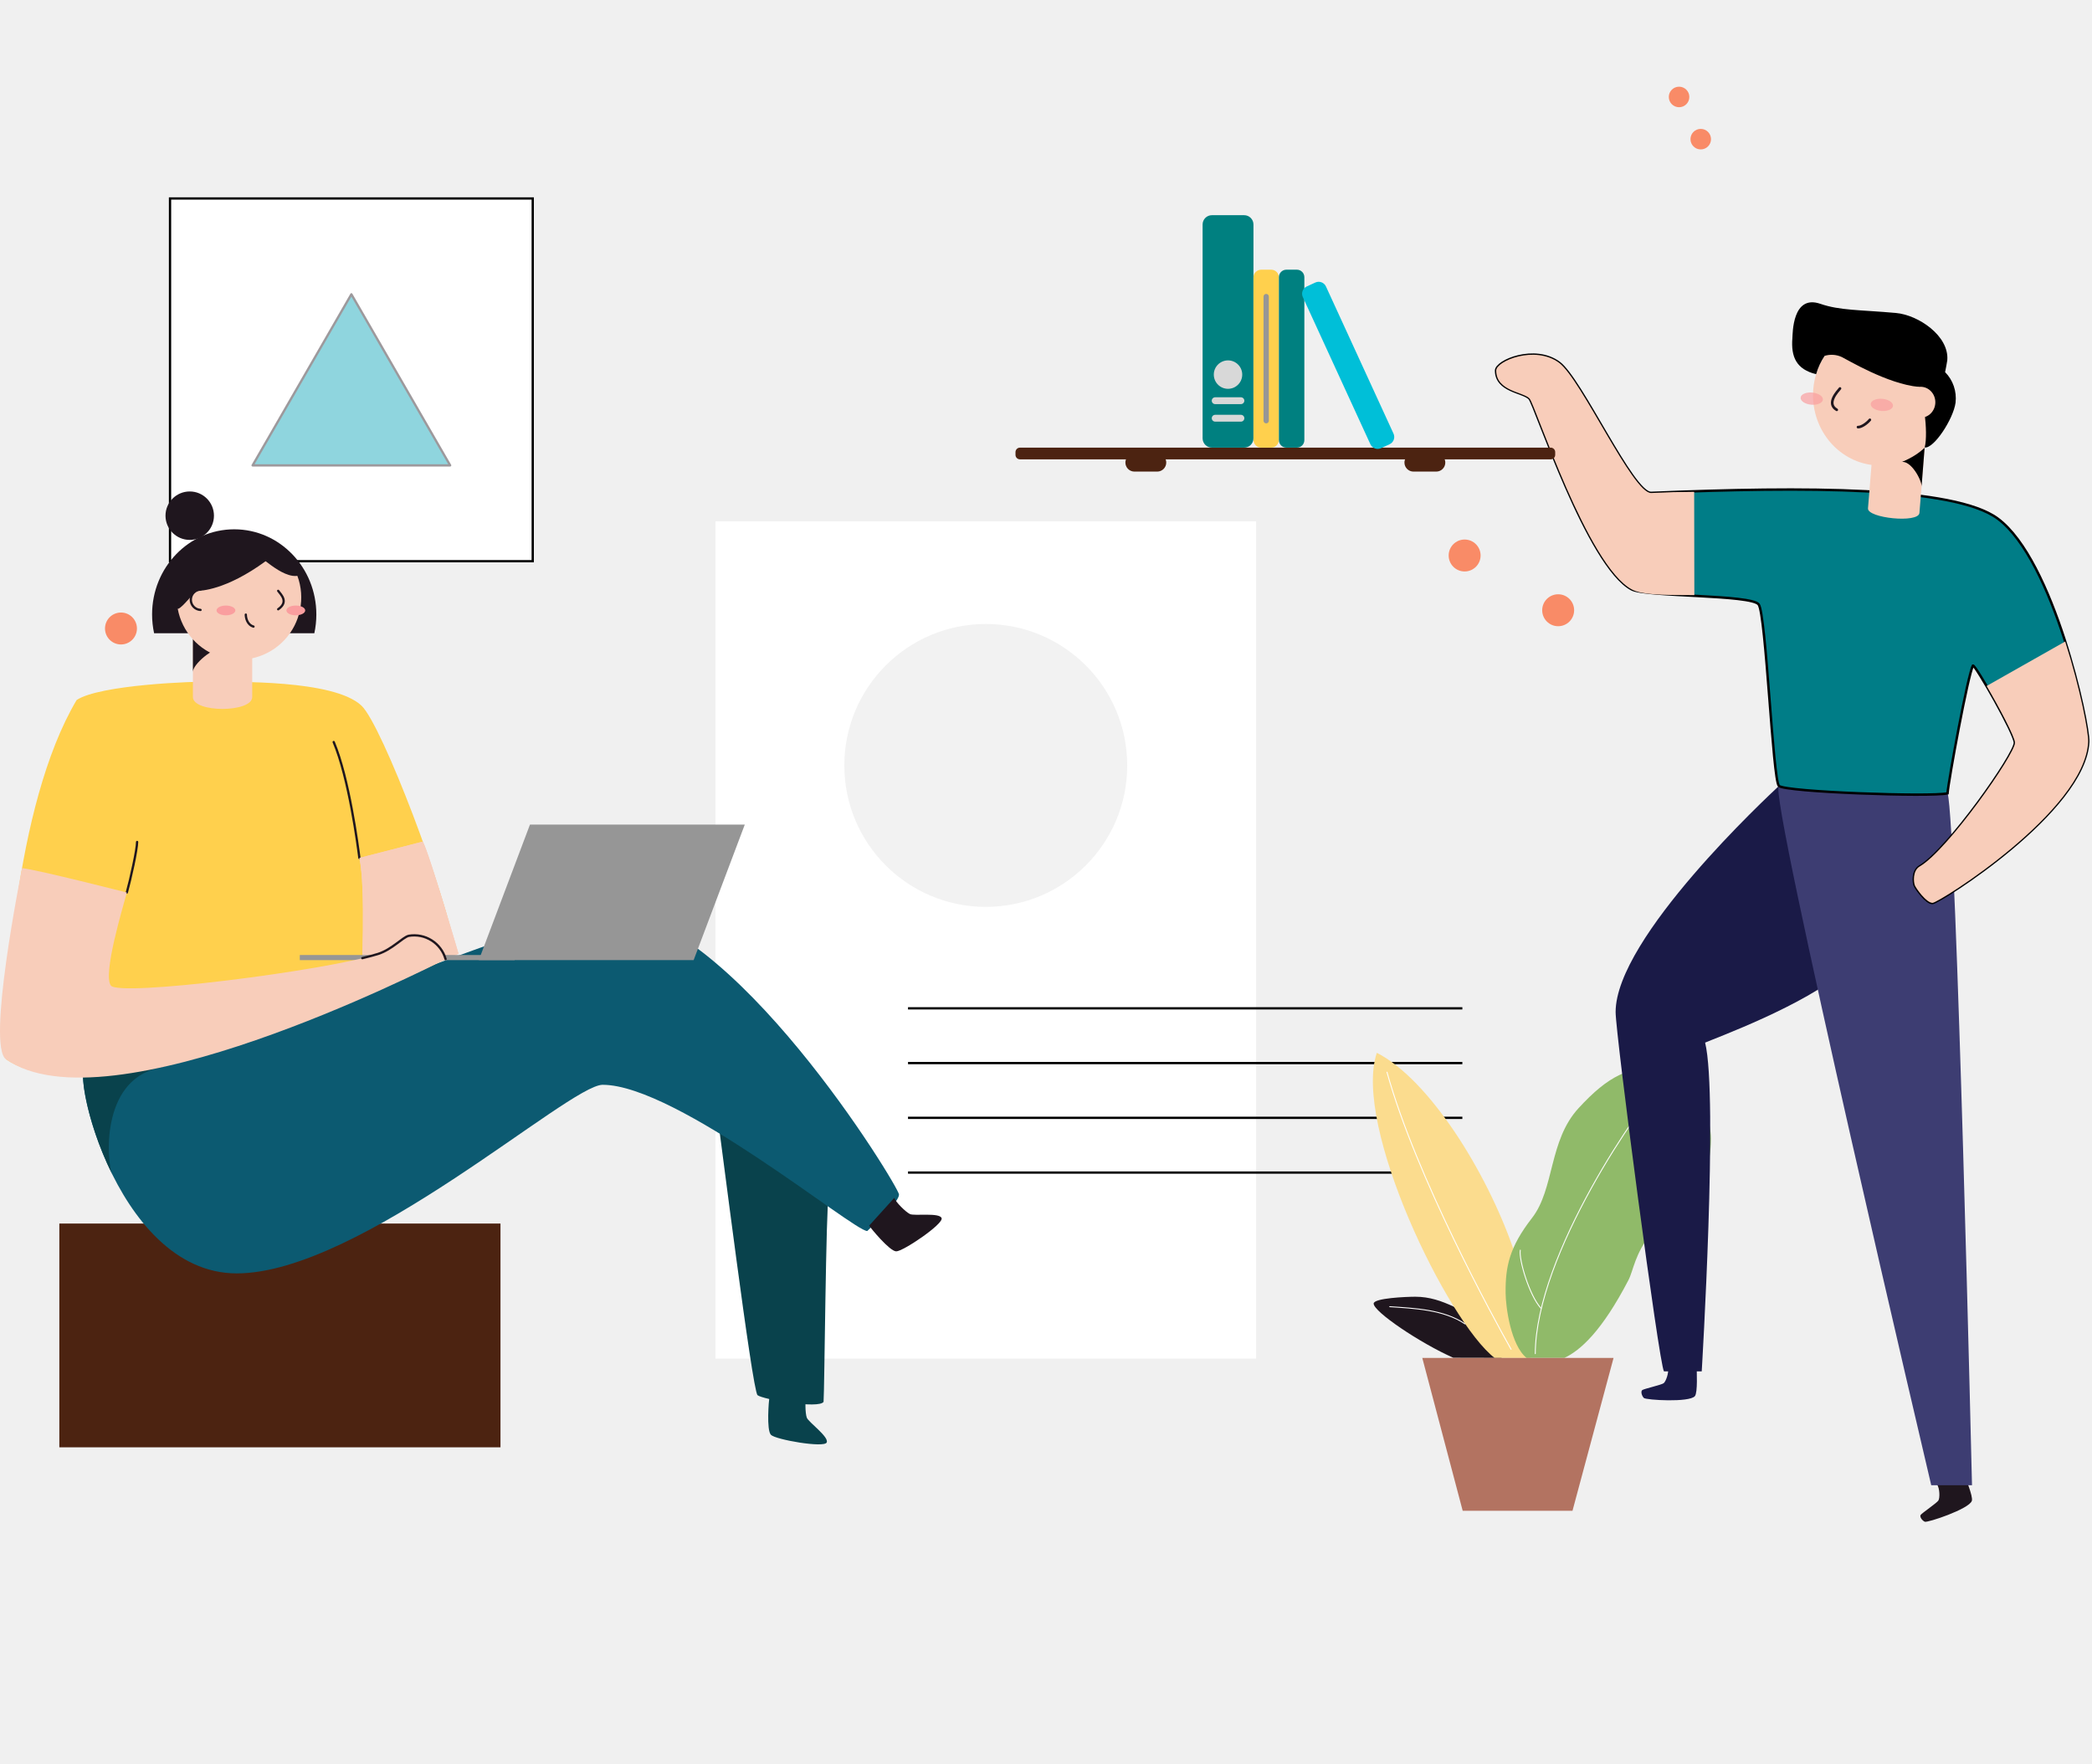
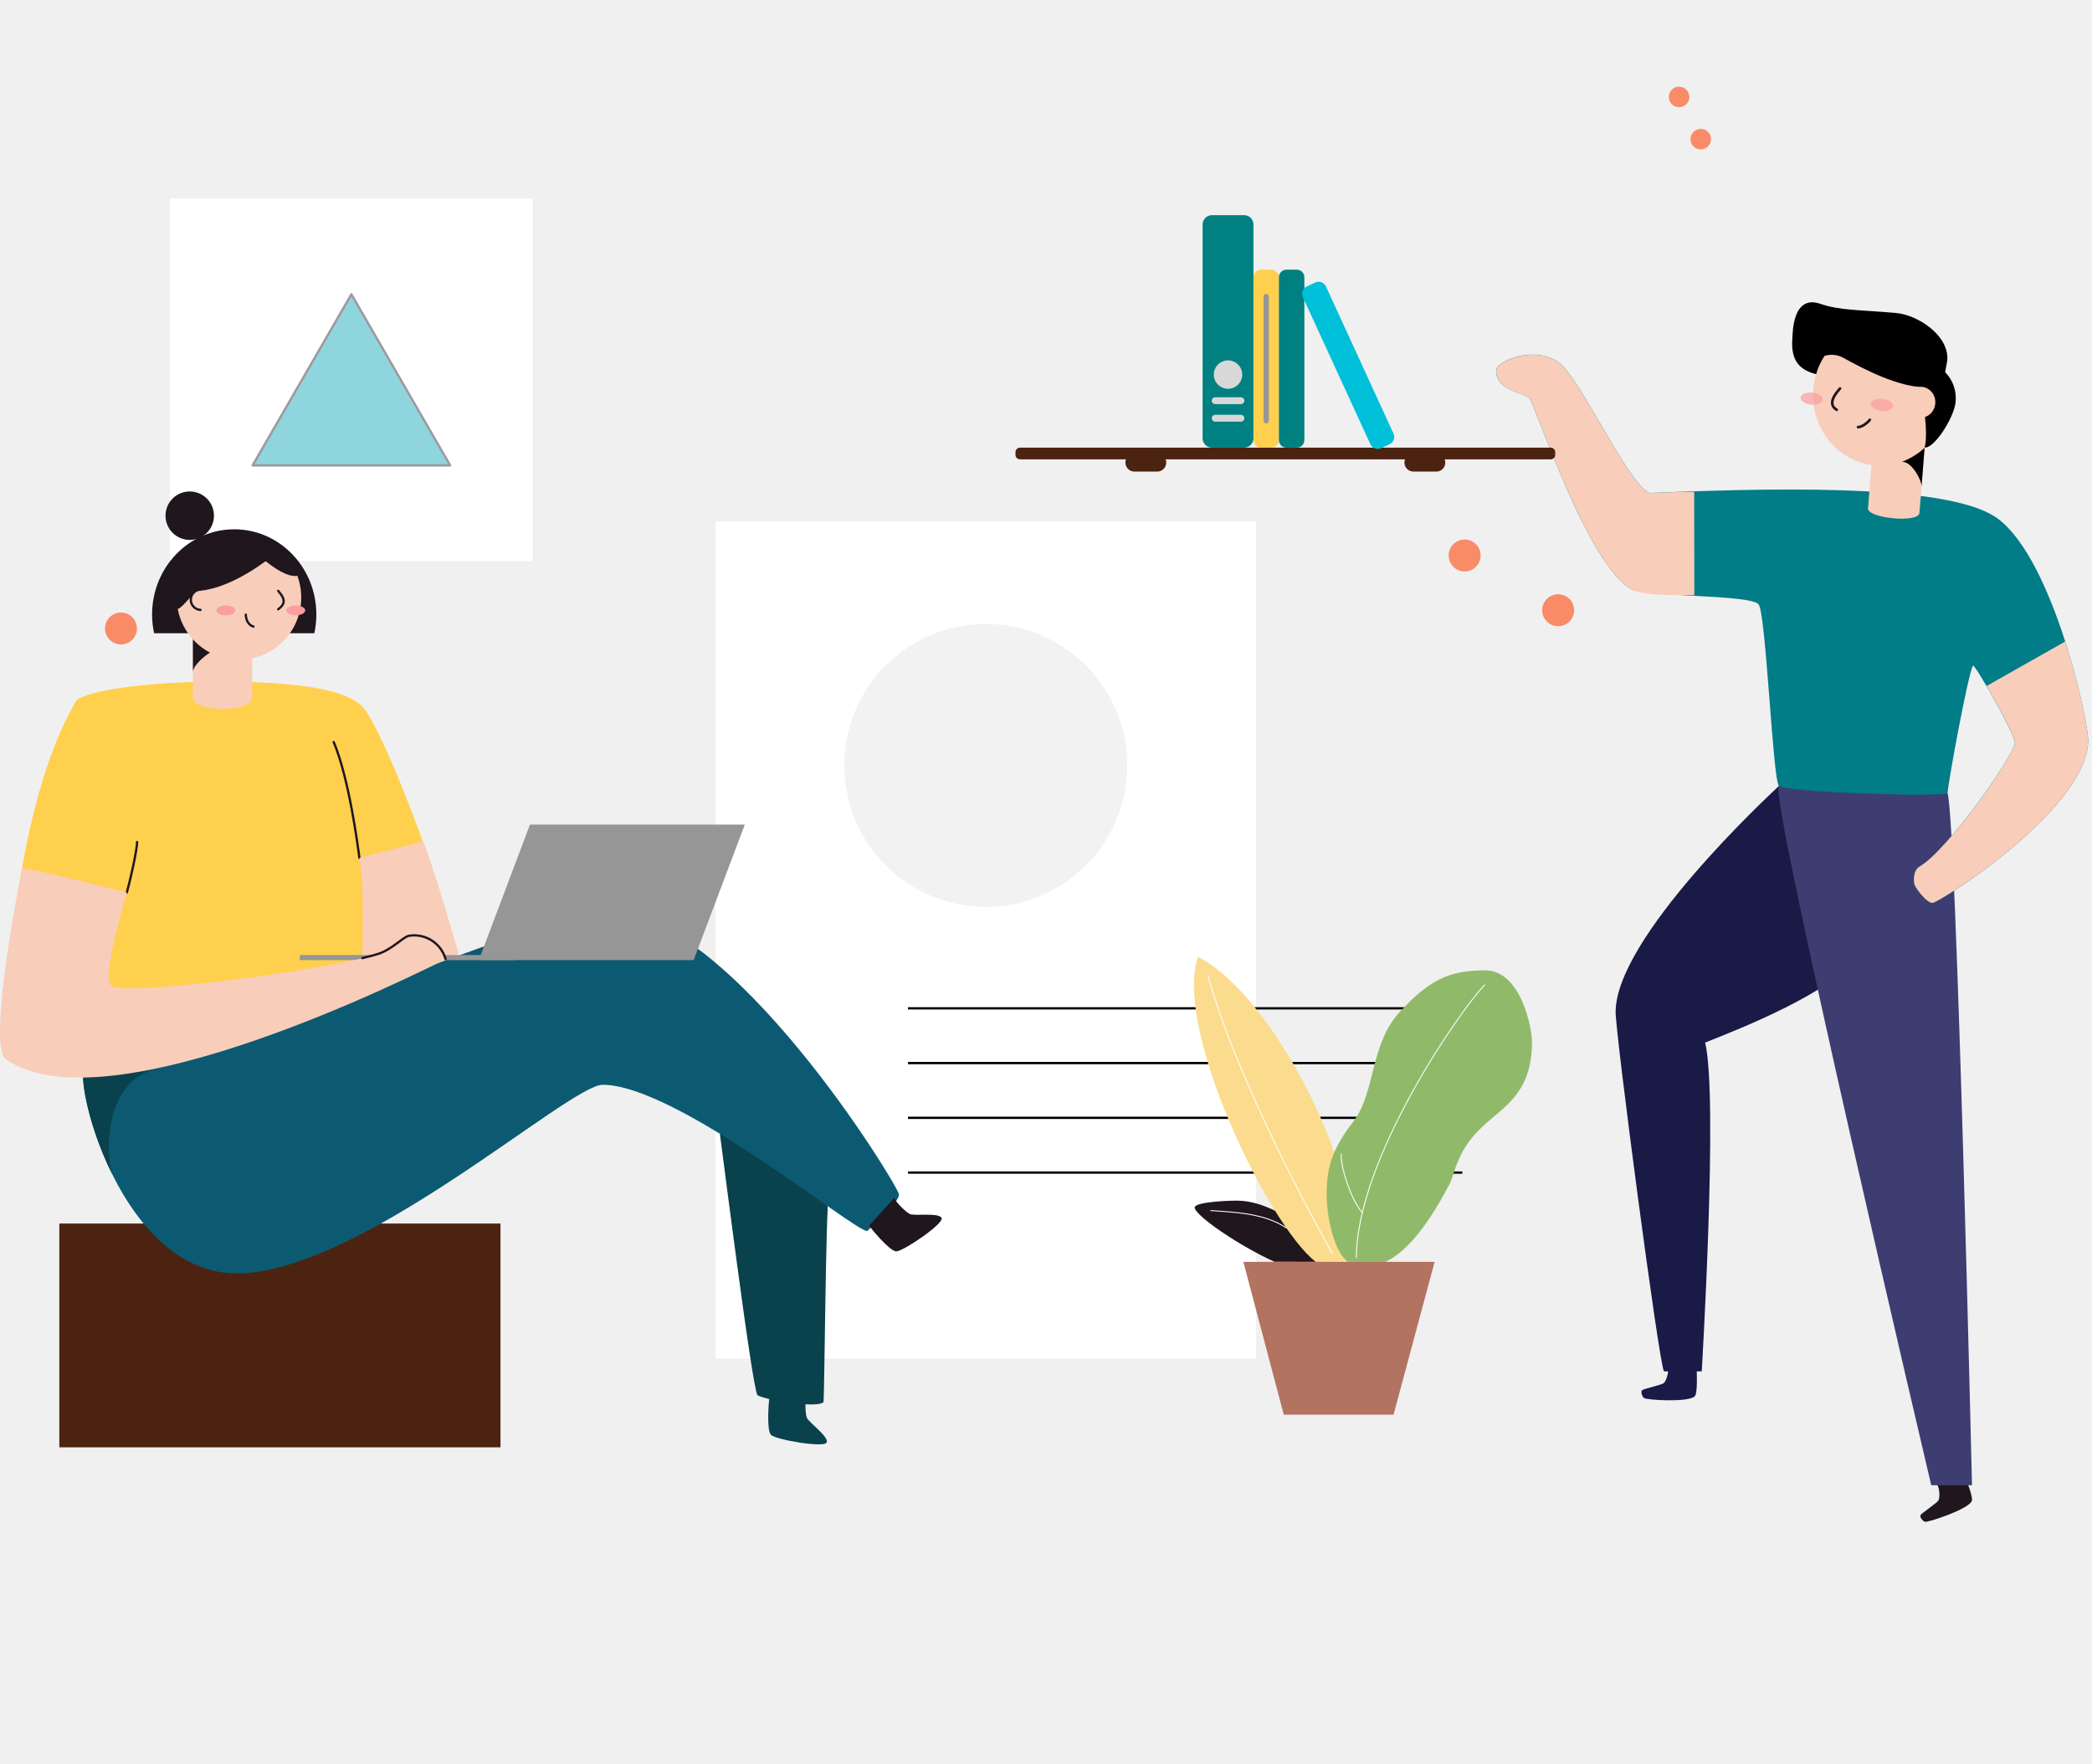
<svg xmlns="http://www.w3.org/2000/svg" viewBox="0 0 917.04 773" version="1.1" id="svg187">
  <defs id="defs4">
    <style id="style2">.cls-1{fill:#faefe9;}.cls-2,.cls-6{fill:#fff;}.cls-14,.cls-18,.cls-3{fill:none;}.cls-3{stroke:#000;}.cls-18,.cls-3{stroke-miterlimit:10;}.cls-4{fill:#f2f2f2;}.cls-10,.cls-5,.cls-7{fill:#50b89d;}.cls-5{opacity:0.7;}.cls-6{font-size:44.04px;font-family:ProximaNova-Medium, Proxima Nova;}.cls-7{opacity:0.44;}.cls-8{fill:#ab8de5;}.cls-9{fill:#73e5e2;}.cls-11{fill:#f98b67;}.cls-12{fill:#1f161e;}.cls-13{fill:#fbdc8e;}.cls-14{stroke:#fff;stroke-linejoin:round;stroke-width:0.4px;}.cls-14,.cls-18{stroke-linecap:round;}.cls-15{fill:#b37361;}.cls-16{fill:#f8cdba;}.cls-17{fill:#fa9e9f;}.cls-18{stroke:#1f161e;}.cls-19{fill:#969696;}</style>
    <style id="style1132">.cls-1{fill:#1f161e;}.cls-2{fill:#55b79d;}.cls-3{fill:#73e5e2;}.cls-4{fill:#f8cdba;}.cls-5{fill:#fa9e9f;}.cls-6,.cls-7,.cls-8{fill:none;stroke-linecap:round;}.cls-6,.cls-7{stroke:#1f161e;}.cls-6,.cls-8{stroke-miterlimit:10;}.cls-6{stroke-width:0.69px;}.cls-7{stroke-linejoin:round;}.cls-8{stroke:#000;stroke-width:3px;}</style>
    <style id="style1215">.cls-1{fill:#1f161e;}.cls-2{fill:#ab8fe2;}.cls-3{fill:#fadb93;}.cls-4{fill:#f8cdba;}.cls-5{fill:#fa9e9f;}.cls-6{fill:none;stroke:#1f161e;stroke-linecap:round;stroke-miterlimit:10;stroke-width:1.08px;}</style>
    <style id="style1280">.cls-1{fill:#d8d8d8;}.cls-2{fill:#969696;}</style>
  </defs>
  <rect class="cls-2" x="313.62" y="228.526" width="237" height="367" id="rect11" style="fill:#ffffff" />
  <line class="cls-3" x1="398.03" y1="442" x2="641.03" y2="442" id="line13" style="fill:none;stroke:#000000;stroke-miterlimit:10" />
  <line class="cls-3" x1="398.03" y1="466" x2="641.03" y2="466" id="line15" style="fill:none;stroke:#000000;stroke-miterlimit:10" />
  <line class="cls-3" x1="398.03" y1="490" x2="641.03" y2="490" id="line17" style="fill:none;stroke:#000000;stroke-miterlimit:10" />
  <line class="cls-3" x1="398.03" y1="514" x2="641.03" y2="514" id="line19" style="fill:none;stroke:#000000;stroke-miterlimit:10" />
  <circle class="cls-4" cx="432.12" cy="335.526" r="62" id="circle21" style="fill:#f2f2f2" />
-   <rect class="cls-3" x="74.53" y="87" width="159" height="159" id="rect31" style="fill:#ffffff;stroke:#000000;stroke-miterlimit:10;fill-opacity:1" />
+   <rect class="cls-3" x="74.53" y="87" width="159" height="159" id="rect31" style="fill:#ffffff;stroke:none;stroke-miterlimit:10;fill-opacity:1" />
  <polygon class="cls-7" points="110.73,204 197.33,204 154.03,129 " id="polygon41" style="opacity:0.44;fill:#00a0b5;fill-opacity:1" />
  <circle class="cls-11" cx="736.03" cy="42.5" r="4.5" id="circle69" style="fill:#f98b67" />
  <circle class="cls-11" cx="745.53" cy="61" r="4.5" id="circle71" style="fill:#f98b67" />
  <circle class="cls-11" cx="642.03" cy="243.5" r="7" id="circle73" style="fill:#f98b67" />
  <circle class="cls-11" cx="683.03" cy="267.5" r="7" id="circle75" style="fill:#f98b67" />
  <circle class="cls-11" cx="53.03" cy="275.5" r="7" id="circle77" style="fill:#f98b67" />
-   <path class="cls-12" d="m 658.23,595.25 v -1 l -2.4,-3 -5.55,-6.74 -5.9,-7.14 c 0,0 -5.68,-3.93 -7.14,-4.61 -5.32,-2.46 -10.56,-4.34 -16.82,-4.34 -3.85,0 -18.24,0.58 -18.27,3 0,3.59 20.15,17.18 34.93,23.78 6.49,0.05 21.15,0.05 21.15,0.05 z" id="path79" style="fill:#1f161e" />
-   <path class="cls-13" d="M 655.18,595.25 C 634.67,579.47 592.8,493.4 603.54,461.5 c 22.86,11.65 47.94,51.82 59.77,85.74 a 60.79,60.79 0 0 1 1.53,6.71 l 4.8,22 1.16,19.33 z" id="path81" style="fill:#fbdc8e" />
-   <path class="cls-9" d="m 669.18,595.25 c -6.92,-5.62 -9.13,-22.26 -9.19,-28.47 -0.11,-11.59 1.67,-20.13 11.58,-32.88 9.91,-12.75 7.27,-33.9 20.43,-48.17 13.16,-14.27 21.88,-18.25 37.5,-18.25 15.62,0 20.58,25.32 20.5,31.69 -0.18,25.7 -16.37,29.34 -26.25,41.6 -7.17,8.9 -7.73,16.18 -9.9,20.34 -11.64,22.42 -21.1,30.85 -28.1,34.14" id="path83" style="fill:#90ba69;fill-opacity:1" />
-   <path class="cls-14" d="m 673,593.39 c 0.2,-43.83 46.39,-109.66 56.26,-119.53" id="path85" style="fill:none;stroke:#ffffff;stroke-width:0.4px;stroke-linecap:round;stroke-linejoin:round" />
-   <path class="cls-14" d="m 675.49,573.47 c -5.11,-5.57 -9.76,-21.36 -9.06,-25.46" id="path87" style="fill:none;stroke:#ffffff;stroke-width:0.4px;stroke-linecap:round;stroke-linejoin:round" />
-   <path class="cls-14" d="M 662.4,591.47 C 655.16,578.64 620.81,516.08 608,470" id="path89" style="fill:none;stroke:#ffffff;stroke-width:0.4px;stroke-linecap:round;stroke-linejoin:round" />
-   <path class="cls-15" d="m 685.79,595.25 h 21.52 l -18,67 h -48.13 l -17.71,-67 h 62.32" id="path91" style="fill:#b37361" />
-   <path class="cls-14" d="m 609.19,572.78 c 10.49,0.72 23.69,1.2 33,7.55" id="path93" style="fill:none;stroke:#ffffff;stroke-width:0.4px;stroke-linecap:round;stroke-linejoin:round" />
+   <path class="cls-12" d="m 579.794,553.126 v -1 l -2.4,-3 -5.55,-6.74 -5.9,-7.14 c 0,0 -5.68,-3.93 -7.14,-4.61 -5.32,-2.46 -10.56,-4.34 -16.82,-4.34 -3.85,0 -18.24,0.58 -18.27,3 0,3.59 20.15,17.18 34.93,23.78 6.49,0.05 21.15,0.05 21.15,0.05 z" id="path79" style="fill:#1f161e" />
+   <path class="cls-13" d="m 576.744,553.126 c -20.51,-15.78 -62.38,-101.85 -51.64,-133.75 22.86,11.65 47.94,51.82 59.77,85.74 a 60.79,60.79 0 0 1 1.53,6.71 l 4.8,22 1.16,19.33 z" id="path81" style="fill:#fbdc8e" />
+   <path class="cls-9" d="m 590.744,553.126 c -6.92,-5.62 -9.13,-22.26 -9.19,-28.47 -0.11,-11.59 1.67,-20.13 11.58,-32.88 9.91,-12.75 7.27,-33.9 20.43,-48.17 13.16,-14.27 21.88,-18.25 37.5,-18.25 15.62,0 20.58,25.32 20.5,31.69 -0.18,25.7 -16.37,29.34 -26.25,41.6 -7.17,8.9 -7.73,16.18 -9.9,20.34 -11.64,22.42 -21.1,30.85 -28.1,34.14" id="path83" style="fill:#90ba69;fill-opacity:1" />
+   <path class="cls-14" d="m 594.564,551.266 c 0.2,-43.83 46.39,-109.66 56.26,-119.53" id="path85" style="fill:none;stroke:#ffffff;stroke-width:0.4px;stroke-linecap:round;stroke-linejoin:round" />
+   <path class="cls-14" d="m 597.054,531.346 c -5.11,-5.57 -9.76,-21.36 -9.06,-25.46" id="path87" style="fill:none;stroke:#ffffff;stroke-width:0.4px;stroke-linecap:round;stroke-linejoin:round" />
+   <path class="cls-14" d="m 583.964,549.346 c -7.24,-12.83 -41.59,-75.39 -54.4,-121.47" id="path89" style="fill:none;stroke:#ffffff;stroke-width:0.4px;stroke-linecap:round;stroke-linejoin:round" />
+   <path class="cls-15" d="m 607.354,553.126 h 21.52 l -18,67 h -48.13 l -17.71,-67 h 62.32" id="path91" style="fill:#b37361" />
+   <path class="cls-14" d="m 530.754,530.656 c 10.49,0.72 23.69,1.2 33,7.55" id="path93" style="fill:none;stroke:#ffffff;stroke-width:0.4px;stroke-linecap:round;stroke-linejoin:round" />
  <rect class="cls-15" x="26.01" y="536.34" width="193.38" height="98.09" id="rect135" style="fill:#4c2311;fill-opacity:1" />
  <path class="cls-12" d="m 314.66,490.37 c 0.84,5 15.1,119.31 17.41,121.2 2.31,1.89 26.84,6.08 28.94,2.94 0.42,-5 1,-84.72 2.3,-91.85" id="path137" style="fill:#09424c;fill-opacity:1" />
  <path class="cls-10" d="m 38.76,466.52 c -9.89,-4.87 10.73,91.67 65,91.67 54.27,0 145.62,-82.67 160.41,-82.67 32.65,0 109.94,64.1 116,64.1 4.64,-4.64 13.92,-12.76 13.92,-16 0,-3.24 -74,-125 -129.37,-125 -21.47,0.03 -203.63,78.93 -225.96,67.9 z" id="path139" style="fill:#0c5a71;fill-opacity:1" />
  <path class="cls-12" d="m 69.3,468.16 c 10.85,-2.46 24.35,-8.83 36.3,-15.34 -32.51,10.63 -59.15,17.5 -66.84,13.7 -5.24,-2.58 -1.92,23.26 10.4,48.15 C 46.93,509.86 43.75,474 69.3,468.16 Z" id="path141" style="fill:#09424c;fill-opacity:1" />
  <path class="cls-9" d="m 93.22,298.8 c 8.55,0.23 53.06,-1.08 65.26,10.54 9.05,8.62 37.19,82.75 41.53,108.78 C 181.11,427.73 44.79,493 2.6,464.3 1.67,442 6,353.35 33.59,306.86 43.68,300.14 85,298.59 93.22,298.8 Z" id="path143" style="fill:#ffd04d;fill-opacity:1" />
  <path class="cls-16" d="m 110.56,277.59 h -26 v 27.94 c 0,7 26,6.94 26,0 z" id="path145" style="fill:#f8cdba" />
  <path class="cls-12" d="m 84.56,294.46 c 0,-3.1 8.59,-10.89 13.9,-10.61 0.13,-3.45 -12.13,-8.41 -12.13,-8.41 l -1.77,4.77 z" id="path147" style="fill:#1f161e" />
  <path class="cls-12" d="m 137.79,277.59 a 39.08,39.08 0 0 0 0.88,-8.23 c 0,-20.62 -16.11,-37.34 -36,-37.34 -19.89,0 -36,16.72 -36,37.34 a 39.08,39.08 0 0 0 0.88,8.23 z" id="path149" style="fill:#1f161e" />
  <path class="cls-16" d="m 128.3,252.42 c -4.41,-0.67 -8.81,-4.14 -11.88,-6.41 C 98.92,258.83 87.71,259 86.5,259 c -1.21,0 -6.14,7.08 -8.41,7.88 l -0.2,-0.12 a 27.3,27.3 0 1 0 52.47,-14.33 8.36,8.36 0 0 1 -2.06,-0.01 z" id="path151" style="fill:#f8cdba" />
  <circle class="cls-12" cx="83.17" cy="226.05" r="10.62" id="circle153" style="fill:#1f161e" />
  <path class="cls-18" d="m 87.9,258.43 a 4.47,4.47 0 0 0 0,8.93" id="path155" style="fill:none;stroke:#1f161e;stroke-linecap:round;stroke-miterlimit:10" />
  <path class="cls-18" d="m 121.94,259 c 1.31,1.75 4.68,4.82 0,8.07" id="path157" style="fill:none;stroke:#1f161e;stroke-linecap:round;stroke-miterlimit:10" />
  <path class="cls-18" d="m 107.75,269.41 c 0,1.31 0.56,4.44 3.37,5.25" id="path159" style="fill:none;stroke:#1f161e;stroke-linecap:round;stroke-miterlimit:10" />
  <ellipse class="cls-17" cx="99.04" cy="267.58" rx="4.12" ry="2.14" id="ellipse161" style="fill:#fa9e9f" />
  <ellipse class="cls-17" cx="129.67" cy="267.58" rx="4.12" ry="2.14" id="ellipse163" style="fill:#fa9e9f" />
  <path class="cls-16" d="m 157.54,376.07 27.79,-7.15 C 188,373.46 201,418.07 201,418.07 l -42.9,18.08 c 0.56,-8.45 2.25,-47.15 -0.56,-60.08 z" id="path165" style="fill:#f8cdba" />
  <path class="cls-18" d="m 60.1,369.08 c 0,3.36 -2.83,16.15 -4.5,22.16" id="path167" style="fill:none;stroke:#1f161e;stroke-linecap:round;stroke-miterlimit:10" />
  <path class="cls-18" d="m 157.54,376.07 c -0.67,-5.29 -4.59,-35.1 -11.26,-50.79" id="path169" style="fill:none;stroke:#1f161e;stroke-linecap:round;stroke-miterlimit:10" />
  <path class="cls-16" d="m 157.54,376.07 27.79,-7.15 C 188,373.46 201,418.07 201,418.07 l -42.9,18.08 c 0.56,-8.45 2.25,-47.15 -0.56,-60.08 z" id="path171" style="fill:#f8cdba" />
  <path class="cls-12" d="m 381,537.26 c 0.62,1 8.9,11.16 11.83,11.27 2.93,0.11 20.72,-11.94 19.94,-14.53 -0.78,-2.59 -11.94,-0.9 -13.86,-1.81 -1.92,-0.91 -6.21,-5.19 -6.91,-7.09" id="path173" style="fill:#1f161e" />
  <path class="cls-12" d="m 337.25,612.63 c -0.21,1.11 -1.34,14.2 0.69,16.32 2.03,2.12 23.2,5.8 24.43,3.39 1.23,-2.41 -8,-8.94 -8.71,-10.92 -0.71,-1.98 -0.86,-8 0,-9.88" id="path175" style="fill:#09424c;fill-opacity:1" />
  <polygon class="cls-19" points="304.06,420.87 209.89,420.87 232.31,361.46 326.48,361.46 " id="polygon177" style="fill:#969696" />
  <rect class="cls-19" x="131.42" y="418.63" width="94.17" height="2.24" id="rect179" style="fill:#969696" />
  <path class="cls-16" d="M 55.6,391.24 C 53.79,398 45,427 48.58,432 c 3.58,5 93.24,-6.33 117.23,-13.8 6.11,-2 10.64,-7.24 13.35,-7.92 a 14.31,14.31 0 0 1 16.16,10.22 c -9.58,4.64 -147.9,75.26 -192.72,43.83 -8.47,-6.07 6.39,-80.07 7.07,-83.8 7.57,0.91 45.93,10.71 45.93,10.71 z" id="path181" style="fill:#f8cdba" />
  <path class="cls-18" d="m 158.82,420 c 2.7,-0.64 5.06,-1.27 7,-1.87 6.11,-2 10.64,-7.24 13.35,-7.92 a 14.31,14.31 0 0 1 16.16,10.22" id="path183" style="fill:none;stroke:#1f161e;stroke-linecap:round;stroke-miterlimit:10" />
  <path id="path1221" d="m 860.745,645.766 c 0.562,1.493 4.279,10.145 3.623,12.128 -1.197,3.585 -19.467,9.677 -20.633,9.154 -1.166,-0.523 -2.353,-2.179 -1.801,-2.986 0.552,-0.806 7.069,-5.22 7.766,-6.309 0.697,-1.09 0.635,-5.34 -0.625,-7.127" class="cls-1" style="fill:#1f161e;stroke-width:1.065" />
  <path id="path1223" d="m 779.806,344.517 c -4.622,4.359 -71.591,66.472 -71.591,99.109 0,9.873 19.051,154.575 21.195,157.517 h 16.552 c 0,0 7.287,-120.554 1.489,-144.113 4.299,-1.907 43.723,-16.28 61.212,-31.689 17.489,-15.408 4.976,-74.699 -28.857,-80.823 z" class="cls-1" style="fill:#1a1a47;stroke-width:1.065;fill-opacity:1" />
  <path id="path1225" d="m 779.806,344.517 c -5.205,0.959 66.76,306.534 66.76,306.534 h 17.874 c 0,0 -6.787,-289.218 -10.681,-303.297 -18.541,-5.841 -59.952,-5.841 -73.954,-3.236 z" class="cls-2" style="fill:#3d3d72;stroke-width:1.065;fill-opacity:1" />
-   <path id="path1227" d="m 875.715,227.319 c -19.071,-14.079 -84.322,-14.079 -151.926,-11.257 -7.995,0.338 -30.679,-49.919 -40.35,-57.068 -10.65,-7.868 -27.618,-0.763 -27.618,3.422 0,9.132 12.097,9.35 14.658,12.303 2.561,2.953 25.442,73.261 44.764,83.613 6.246,3.356 52.447,2.245 55.674,6.615 3.227,4.37 6.184,76.857 8.88,79.548 2.696,2.692 66.563,4.925 73.912,3.269 0.406,-5.634 9.005,-52.36 11.16,-56.022 1.187,-0.109 18.374,30.054 18.364,33.857 0,5.013 -29.409,47.01 -41.734,54.202 -3.196,1.853 -2.727,7.127 -2.144,8.413 0.583,1.286 4.986,7.628 7.735,7.628 2.748,0 66.844,-40.286 68.291,-70.646 0.385,-8.205 -15.084,-79.679 -39.663,-97.877 z" class="cls-3" style="fill:#007d87;stroke-width:1.065;fill-opacity:1" />
+   <path id="path1227" d="m 875.715,227.319 c -19.071,-14.079 -84.322,-14.079 -151.926,-11.257 -7.995,0.338 -30.679,-49.919 -40.35,-57.068 -10.65,-7.868 -27.618,-0.763 -27.618,3.422 0,9.132 12.097,9.35 14.658,12.303 2.561,2.953 25.442,73.261 44.764,83.613 6.246,3.356 52.447,2.245 55.674,6.615 3.227,4.37 6.184,76.857 8.88,79.548 2.696,2.692 66.563,4.925 73.912,3.269 0.406,-5.634 9.005,-52.36 11.16,-56.022 1.187,-0.109 18.374,30.054 18.364,33.857 0,5.013 -29.409,47.01 -41.734,54.202 -3.196,1.853 -2.727,7.127 -2.144,8.413 0.583,1.286 4.986,7.628 7.735,7.628 2.748,0 66.844,-40.286 68.291,-70.646 0.385,-8.205 -15.084,-79.679 -39.663,-97.877 z" class="cls-3" style="fill:#007d87;stroke-width:1.065;fill-opacity:1;stroke:none" />
  <path id="path1229" d="m 743.745,599.301 c 0,1.602 0.521,11.082 -0.781,12.684 -2.342,2.888 -21.476,1.733 -22.382,0.806 -0.906,-0.926 -1.468,-2.899 -0.666,-3.465 0.802,-0.567 8.391,-2.256 9.369,-3.008 0.979,-0.752 2.415,-4.751 1.863,-6.887" class="cls-1" style="fill:#1a1a47;stroke-width:1.065;fill-opacity:1" />
  <path id="path1231" d="m 818.844,222.83 c -0.354,4.293 22.174,6.625 22.548,2.016 l 2.332,-28.703 -22.548,-2.005 z" class="cls-4" style="fill:#f8cdba;stroke-width:1.065" />
  <path id="path1233" d="m 842.329,213.284 c 0.208,-2.55 -4.653,-11.845 -9.067,-10.744 5.455,-1.493 8.63,-7.944 10.41,-6.397 z" style="stroke-width:1.065" />
  <ellipse id="circle1235" cy="173.27" cx="-824.153" class="cls-4" style="fill:#f8cdba;stroke-width:1.065" transform="scale(-1,1)" rx="29.398" ry="30.773" />
  <ellipse id="ellipse1237" transform="matrix(-0.9960464,-0.08883493,-0.08112783,0.9967037,0,0)" ry="2.669" rx="4.905" cy="103.499" cx="-805.775" class="cls-5" style="fill:#fa9e9f;stroke-width:1.065" />
  <ellipse id="ellipse1239" transform="matrix(-0.9960464,-0.08883493,-0.08112783,0.9967037,0,0)" ry="2.669" rx="4.905" cy="103.501" cx="-836.628" class="cls-5" style="fill:#fa9e9f;stroke-width:1.065" />
  <path id="path1241" d="m 806.57,170.284 c -1.041,1.286 -6.184,6.593 -1.416,9.361" class="cls-6" style="fill:none;stroke:#1f161e;stroke-width:1.15px;stroke-linecap:round;stroke-miterlimit:10" />
  <path id="path1243" d="m 814.461,187.218 c 1.468,0.076 3.883,-1.58 5.205,-3.193" class="cls-6" style="fill:none;stroke:#1f161e;stroke-width:1.15px;stroke-linecap:round;stroke-miterlimit:10" />
  <path id="path1245" d="m 853.604,157.894 c 0.864,-10.646 -12.669,-19.833 -22.538,-20.704 -15.699,-1.406 -24.495,-1.035 -33.104,-4.01 -12.326,-4.25 -12.097,13.076 -12.263,15.049 -0.666,8.293 1.801,13.698 10.41,15.79 a 27.066,28.332 0 0 1 3.716,-8.031 11.045,11.562 0 0 1 7.579,0.534 c 2.155,1.013 19.998,11.834 33.75,13.076 1.614,2.844 4.299,19.702 2.54,26.556 4.018,0.599 12.555,-12.455 13.533,-19.615 a 15.105,15.812 0 0 0 -4.58,-13.403 c 0.271,-1.504 0.885,-4.402 0.958,-5.241 z" style="stroke-width:1.065" />
  <ellipse id="circle1247" cy="176.321" cx="-841.892" class="cls-4" style="fill:#f8cdba;stroke-width:1.065" transform="scale(-1,1)" rx="6.475" ry="6.778" />
-   <path id="path1249" d="m 841.549,379.791 c 12.326,-7.192 41.724,-49.189 41.734,-54.202 0,-2.441 -7.048,-15.703 -12.43,-24.889 l 34.437,-19.495 c 6.642,20.704 10.275,39.97 10.077,43.991 -1.437,30.359 -65.48,70.58 -68.228,70.58 -2.748,0 -7.152,-6.288 -7.735,-7.628 -0.583,-1.34 -1.062,-6.506 2.144,-8.358 z" class="cls-4" style="fill:#f8cdba;stroke-width:1.065" />
-   <path id="path1251" d="m 683.439,159.038 c 9.671,7.148 32.355,57.384 40.392,57.068 13.606,-0.567 5.767,-0.283 18.822,-0.523 l 0.073,45.299 c -15.147,0 -23.121,-0.207 -27.431,-2.506 -19.332,-10.352 -42.224,-80.638 -44.764,-83.613 -2.54,-2.975 -14.658,-3.171 -14.658,-12.303 -0.052,-4.184 16.948,-11.289 27.566,-3.422 z" class="cls-4" style="fill:#f8cdba;stroke-width:1.065" />
+   <path id="path1249" d="m 841.549,379.791 c 12.326,-7.192 41.724,-49.189 41.734,-54.202 0,-2.441 -7.048,-15.703 -12.43,-24.889 l 34.437,-19.495 c 6.642,20.704 10.275,39.97 10.077,43.991 -1.437,30.359 -65.48,70.58 -68.228,70.58 -2.748,0 -7.152,-6.288 -7.735,-7.628 -0.583,-1.34 -1.062,-6.506 2.144,-8.358 z" class="cls-4" style="fill:#f8cdba;stroke-width:1.065;stroke:none" />
+   <path id="path1251" d="m 683.439,159.038 c 9.671,7.148 32.355,57.384 40.392,57.068 13.606,-0.567 5.767,-0.283 18.822,-0.523 l 0.073,45.299 c -15.147,0 -23.121,-0.207 -27.431,-2.506 -19.332,-10.352 -42.224,-80.638 -44.764,-83.613 -2.54,-2.975 -14.658,-3.171 -14.658,-12.303 -0.052,-4.184 16.948,-11.289 27.566,-3.422 z" class="cls-4" style="fill:#f8cdba;stroke-width:1.065;stroke:none" />
  <rect id="rect1286" ry="1.96" rx="1.96" height="5.131" width="236.585" y="196.221" class="cls-1" x="445.146" style="fill:#4c2311;stroke-width:1.594;fill-opacity:1" />
  <rect id="rect1288" ry="4.08" rx="4.08" height="101.894" width="22.294" x="527.168" class="cls-2" y="94.327" style="fill:#008080;stroke-width:1.594;fill-opacity:1" />
  <rect id="rect1290" ry="3.394" rx="3.394" height="78.006" width="11.155" y="118.215" x="549.462" class="cls-1" style="fill:#ffd04d;stroke-width:1.594;fill-opacity:1" />
  <rect id="rect1292" ry="3.283" rx="3.283" height="78.006" width="11.155" y="118.215" x="560.617" class="cls-2" style="fill:#008080;stroke-width:1.594;fill-opacity:1" />
  <rect id="rect1294" transform="rotate(-24.66)" ry="3.506" rx="3.506" height="78.006" width="11.155" y="353.119" x="464.683" class="cls-1" style="fill:#00bfd8;stroke-width:1.594;fill-opacity:1" />
  <circle id="circle1296" r="6.231" cy="164.206" cx="538.307" class="cls-1" style="fill:#d8d8d8;stroke-width:1.594" />
  <rect id="rect1298" ry="1.498" rx="1.498" height="2.996" width="14.279" y="174.15" x="531.184" class="cls-1" style="fill:#d8d8d8;stroke-width:1.594" />
  <rect id="rect1300" ry="1.498" rx="1.498" height="2.996" width="14.279" y="181.831" x="531.184" class="cls-1" style="fill:#d8d8d8;stroke-width:1.594" />
  <rect id="rect1302" ry="1.163" rx="1.163" height="56.764" width="2.327" y="128.828" x="553.876" class="cls-2" style="fill:#969696;stroke-width:1.594" />
  <rect id="rect1304" ry="3.968" rx="3.968" height="7.936" width="17.912" y="198.787" x="493.32" class="cls-1" style="fill:#4c2311;stroke-width:1.594;fill-opacity:1" />
  <rect id="rect1306" ry="3.968" rx="3.968" height="7.936" width="17.912" y="198.787" x="615.644" class="cls-1" style="fill:#4c2311;stroke-width:1.594;fill-opacity:1" />
</svg>
